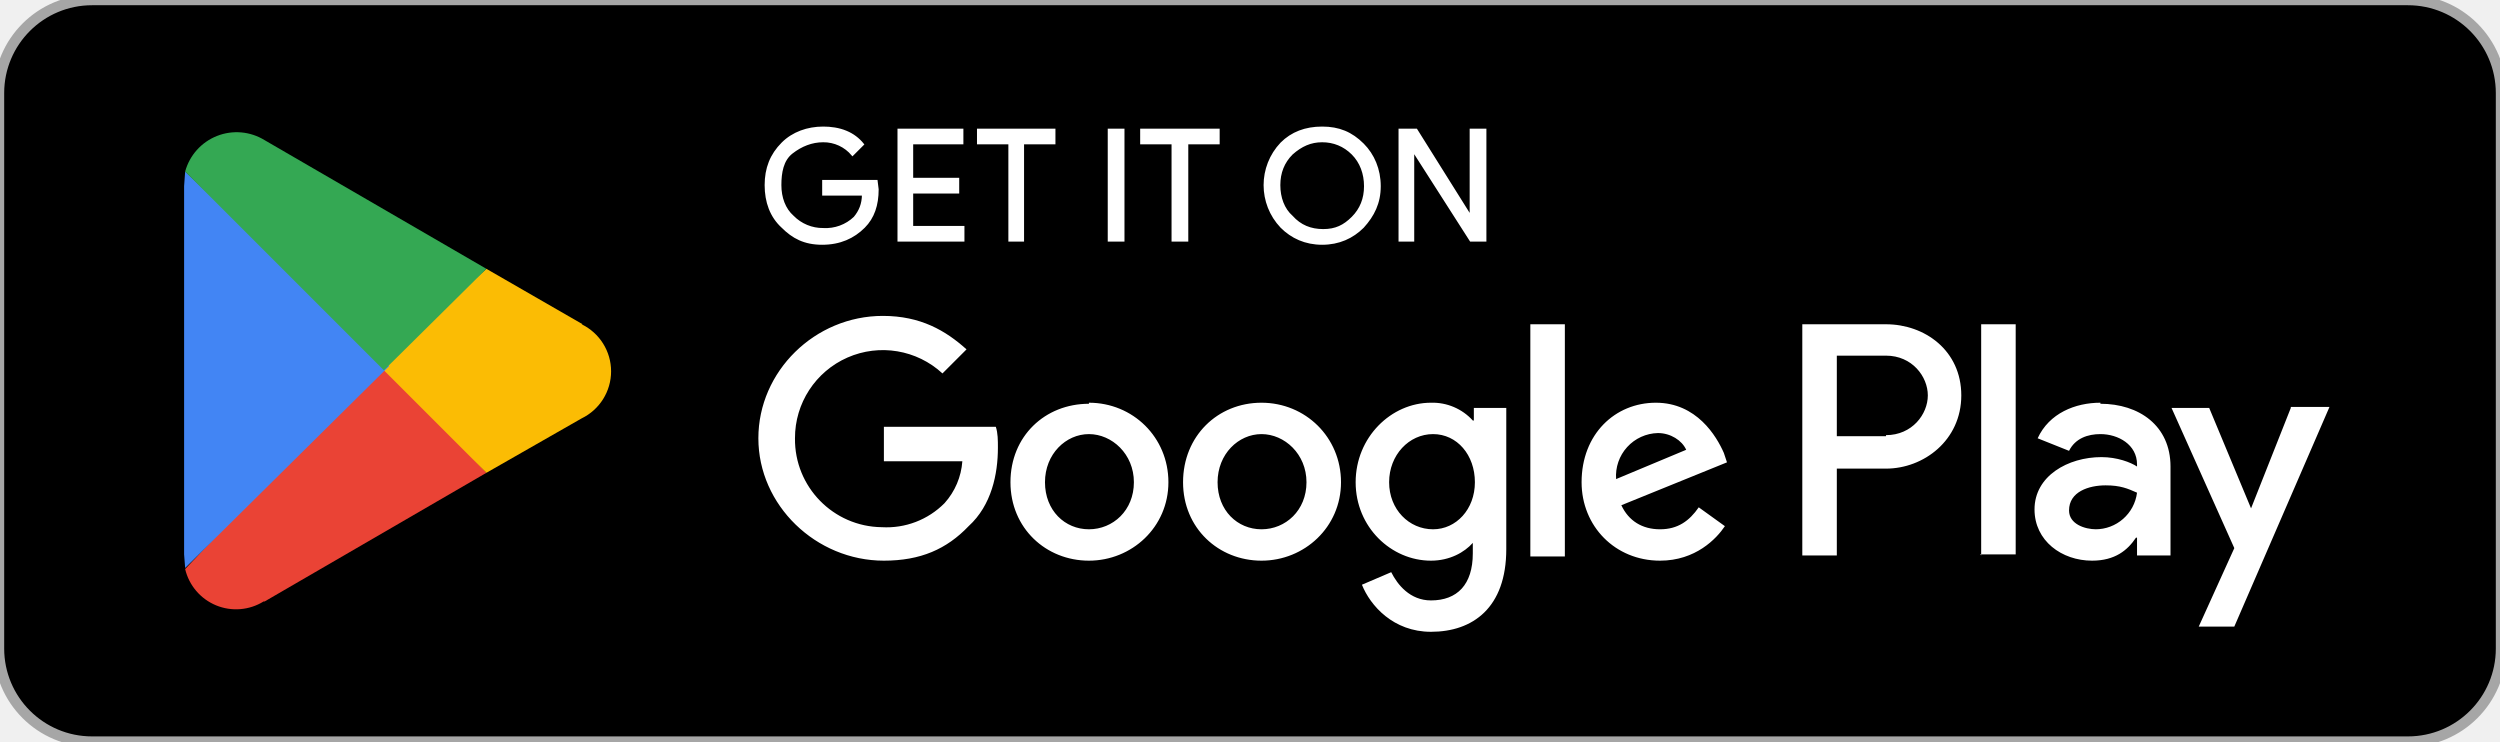
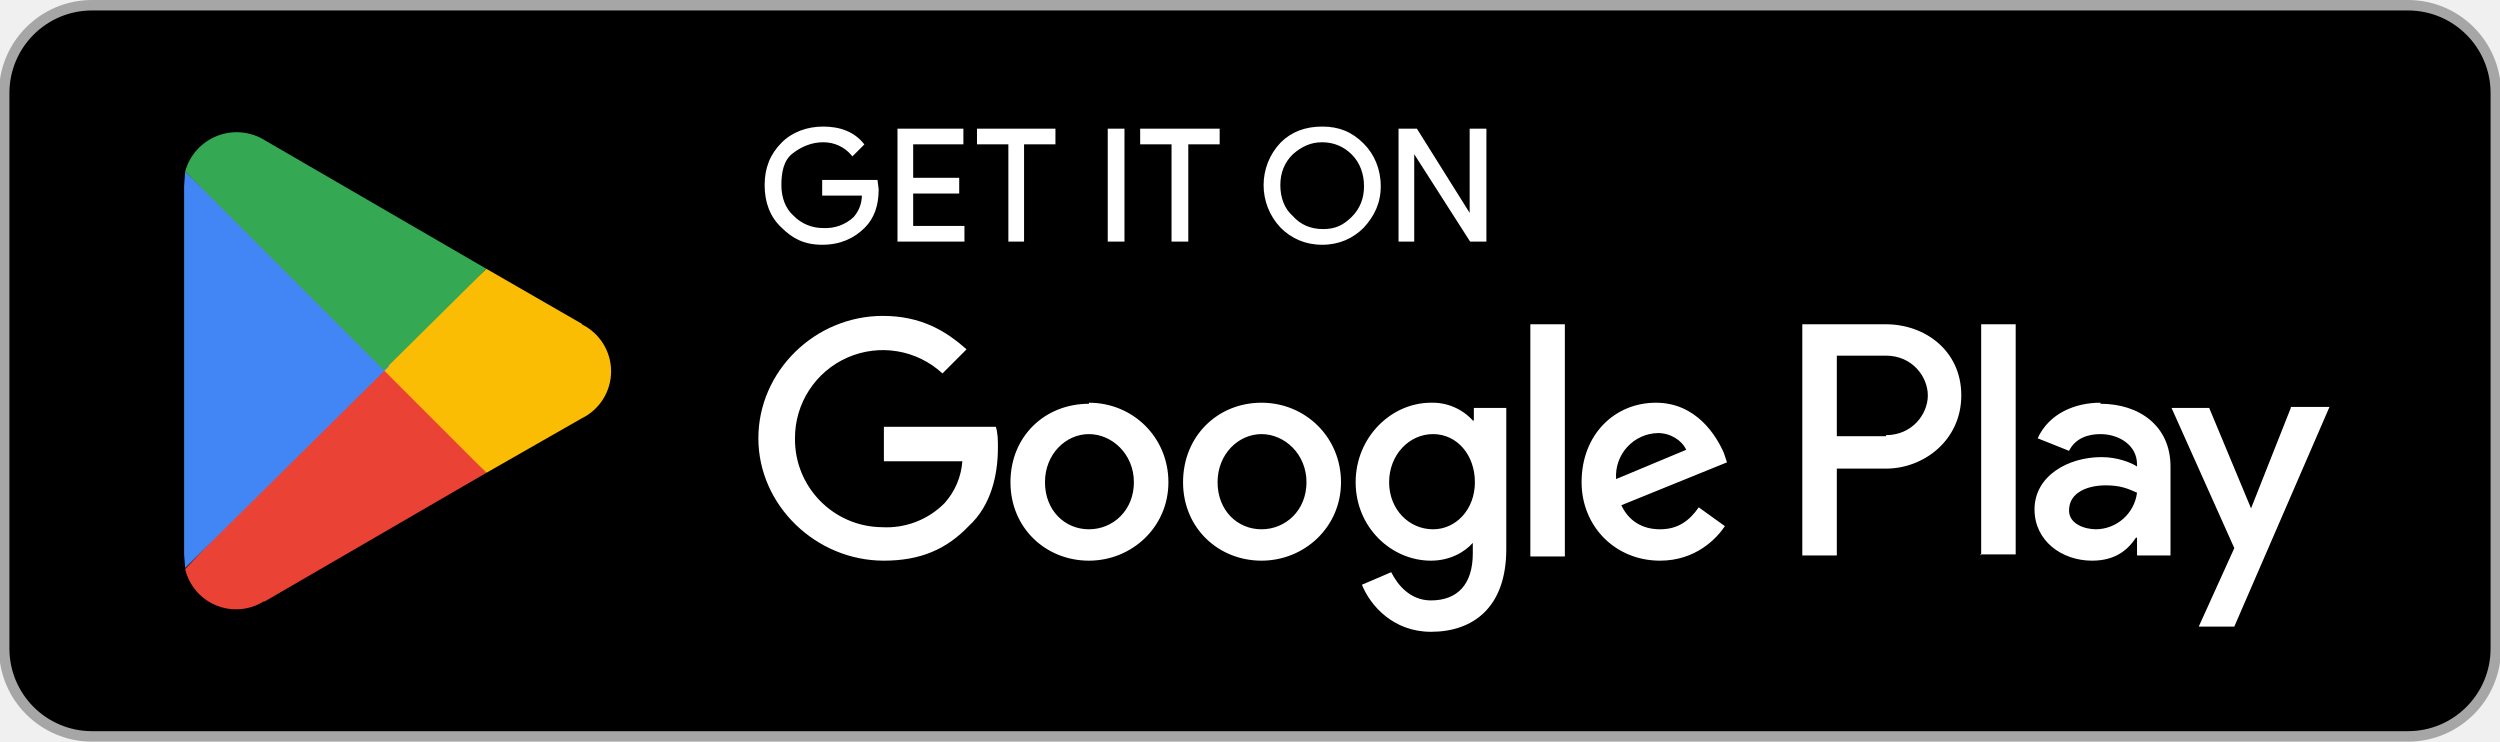
<svg xmlns="http://www.w3.org/2000/svg" viewBox="0 0 239 70.9">
-   <rect x="-.1" width="239.2" height="70.9" rx="8.9" ry="8.9" stroke="#A6A6A6" stroke-width="1" />
+   <rect x="-.1" width="239.2" height="70.9" rx="8.9" ry="8.9" fill="#A6A6A6" />
+   <rect x=".9" y="1" width="237.2" height="68.9" rx="7.9" ry="7.9" />
  <path d="M83.9 18.1c0 1.5-.4 2.7-1.3 3.6-1 1-2.3 1.6-4 1.6s-2.8-.6-3.8-1.6c-1.1-1-1.6-2.4-1.6-4s.5-2.9 1.6-4c1-1 2.4-1.5 3.9-1.5.7 0 1.5.1 2.2.4a4 4 0 0 1 1.6 1.2l-1 1a3.6 3.6 0 0 0-2.8-1.3c-1.1 0-2.1.4-3 1.1s-1.1 1.9-1.1 3.1.4 2.3 1.2 3a4 4 0 0 0 2.9 1.2 4 4 0 0 0 3-1.1c.5-.6.8-1.3.8-2.2h-3.8v-1.3h5.1l.1.8Zm8.1-4.4h-4.8v3.4h4.4v1.3h-4.4v3.3h4.9V23h-6.2V12.4H92v1.3Zm5.8 9.3h-1.3v-9.3h-3v-1.3h7.3v1.3h-3V23Zm8.2 0V12.4h1.4V23h-1.3Zm7.5 0h-1.4v-9.3h-3v-1.3h7.4v1.3h-3V23Zm16.8-1.3c-1 1-2.3 1.6-3.9 1.6s-2.9-.6-3.9-1.6a5.8 5.8 0 0 1 0-8c1-1 2.3-1.5 3.9-1.5s2.8.5 3.9 1.6c1 1 1.6 2.4 1.6 4s-.6 2.8-1.6 3.9Zm-6.8-1c.8.9 1.8 1.3 3 1.3s2-.4 2.8-1.2c.8-.8 1.2-1.8 1.2-3s-.4-2.3-1.2-3.1c-.8-.8-1.8-1.2-2.9-1.2s-2 .4-2.9 1.2c-.8.8-1.2 1.8-1.2 3s.4 2.3 1.2 3Zm10.3 2.3V12.4h1.6l5.2 8.3v-8.3h1.4V23h-1.4l-5.5-8.6V23h-1.3Z" style="stroke:#fff;stroke-miterlimit:10;stroke-width:.2px;fill:#fff" />
  <path d="M120.6 38.5c-4.2 0-7.5 3.2-7.5 7.6s3.4 7.5 7.5 7.5 7.6-3.2 7.6-7.5-3.4-7.6-7.6-7.6Zm0 12.1c-2.3 0-4.2-1.8-4.2-4.5s2-4.6 4.2-4.6 4.3 1.9 4.3 4.6-2 4.5-4.3 4.5Zm-16.5-12c-4.2 0-7.5 3.1-7.5 7.5s3.4 7.5 7.5 7.5 7.6-3.2 7.6-7.5-3.4-7.6-7.6-7.6Zm0 12c-2.3 0-4.2-1.8-4.2-4.5s2-4.6 4.2-4.6 4.3 1.9 4.3 4.6-2 4.5-4.3 4.5Zm-19.6-9.8v3.3H92a6.7 6.7 0 0 1-1.7 4 7.8 7.8 0 0 1-6 2.3 8.4 8.4 0 0 1-8.3-8.5 8.4 8.4 0 0 1 14.1-6.2l2.3-2.3c-2-1.8-4.4-3.2-8-3.2-6.5 0-11.9 5.3-11.9 11.7s5.5 11.7 12 11.7c3.5 0 6-1.1 8.1-3.3 2.2-2 2.8-5 2.8-7.5 0-.7 0-1.4-.2-2H84.5Zm80.3 2.5c-.7-1.6-2.6-4.8-6.5-4.8s-7.1 3-7.1 7.6c0 4.2 3.2 7.5 7.5 7.5 3.4 0 5.4-2.1 6.2-3.3l-2.5-1.8c-.9 1.3-2 2.1-3.7 2.1s-3-.8-3.7-2.3l10.1-4.1-.3-.9Zm-10.3 2.5a4.1 4.1 0 0 1 4-4.4c1.2 0 2.3.7 2.7 1.6l-6.7 2.8Zm-8.2 7.4h3.3V31h-3.3v22.1Zm-5.4-13h-.1a5.2 5.2 0 0 0-4-1.7c-3.8 0-7.2 3.3-7.2 7.6s3.4 7.5 7.2 7.5c1.8 0 3.2-.8 4-1.7v1c0 3-1.5 4.5-4 4.5-2 0-3.2-1.5-3.8-2.7l-2.8 1.2c.8 2 3 4.5 6.6 4.5 4 0 7.2-2.3 7.2-7.9V39h-3.1v1.2ZM137 50.6c-2.3 0-4.2-1.9-4.2-4.5s1.9-4.6 4.2-4.6 4 2 4 4.6-1.8 4.5-4 4.5ZM180.3 31h-8v22.1h3.3v-8.3h4.7c3.6 0 7.2-2.7 7.2-7S184 31 180.3 31Zm0 10.7h-4.7V34h4.7c2.5 0 4 2 4 3.8s-1.5 3.8-4 3.8Zm20.5-3.2c-2.4 0-4.9 1-6 3.4l3 1.2c.6-1.2 1.8-1.6 3-1.6 1.7 0 3.5 1 3.5 2.9v.2c-.6-.4-1.9-.9-3.4-.9-3.2 0-6.4 1.8-6.4 5 0 3 2.6 4.9 5.5 4.9 2.2 0 3.4-1 4.2-2.2h.1v1.7h3.2v-8.5c0-3.9-3-6-6.7-6Zm-.4 12.1c-1.1 0-2.6-.5-2.6-1.8 0-1.8 1.9-2.4 3.5-2.4 1.4 0 2.1.3 3 .7a4 4 0 0 1-4 3.5ZM219 39l-3.8 9.6-4-9.6h-3.6l6 13.4-3.4 7.5h3.4l9.1-21H219Zm-29.7 14h3.4V31h-3.3v22.1Z" style="fill:#fff" />
  <path d="m36.6 34.4-18.9 20a5 5 0 0 0 7.5 3.1h.1l21.2-12.3-10-10.8Z" style="fill:#ea4335" />
  <path d="m55.7 31-9.2-5.3-10.3 9.2 10.3 10.3 9.1-5.2a5 5 0 0 0 0-9Z" style="fill:#fbbc04" />
  <path d="m17.7 16.4-.1 1.4V53l.1 1.3L37.2 35 17.7 16.4Z" style="fill:#4285f4" />
  <path d="m36.7 35.4 9.8-9.7-21.2-12.3a5.1 5.1 0 0 0-7.6 3s19 19 19 19Z" style="fill:#34a853" />
</svg>
